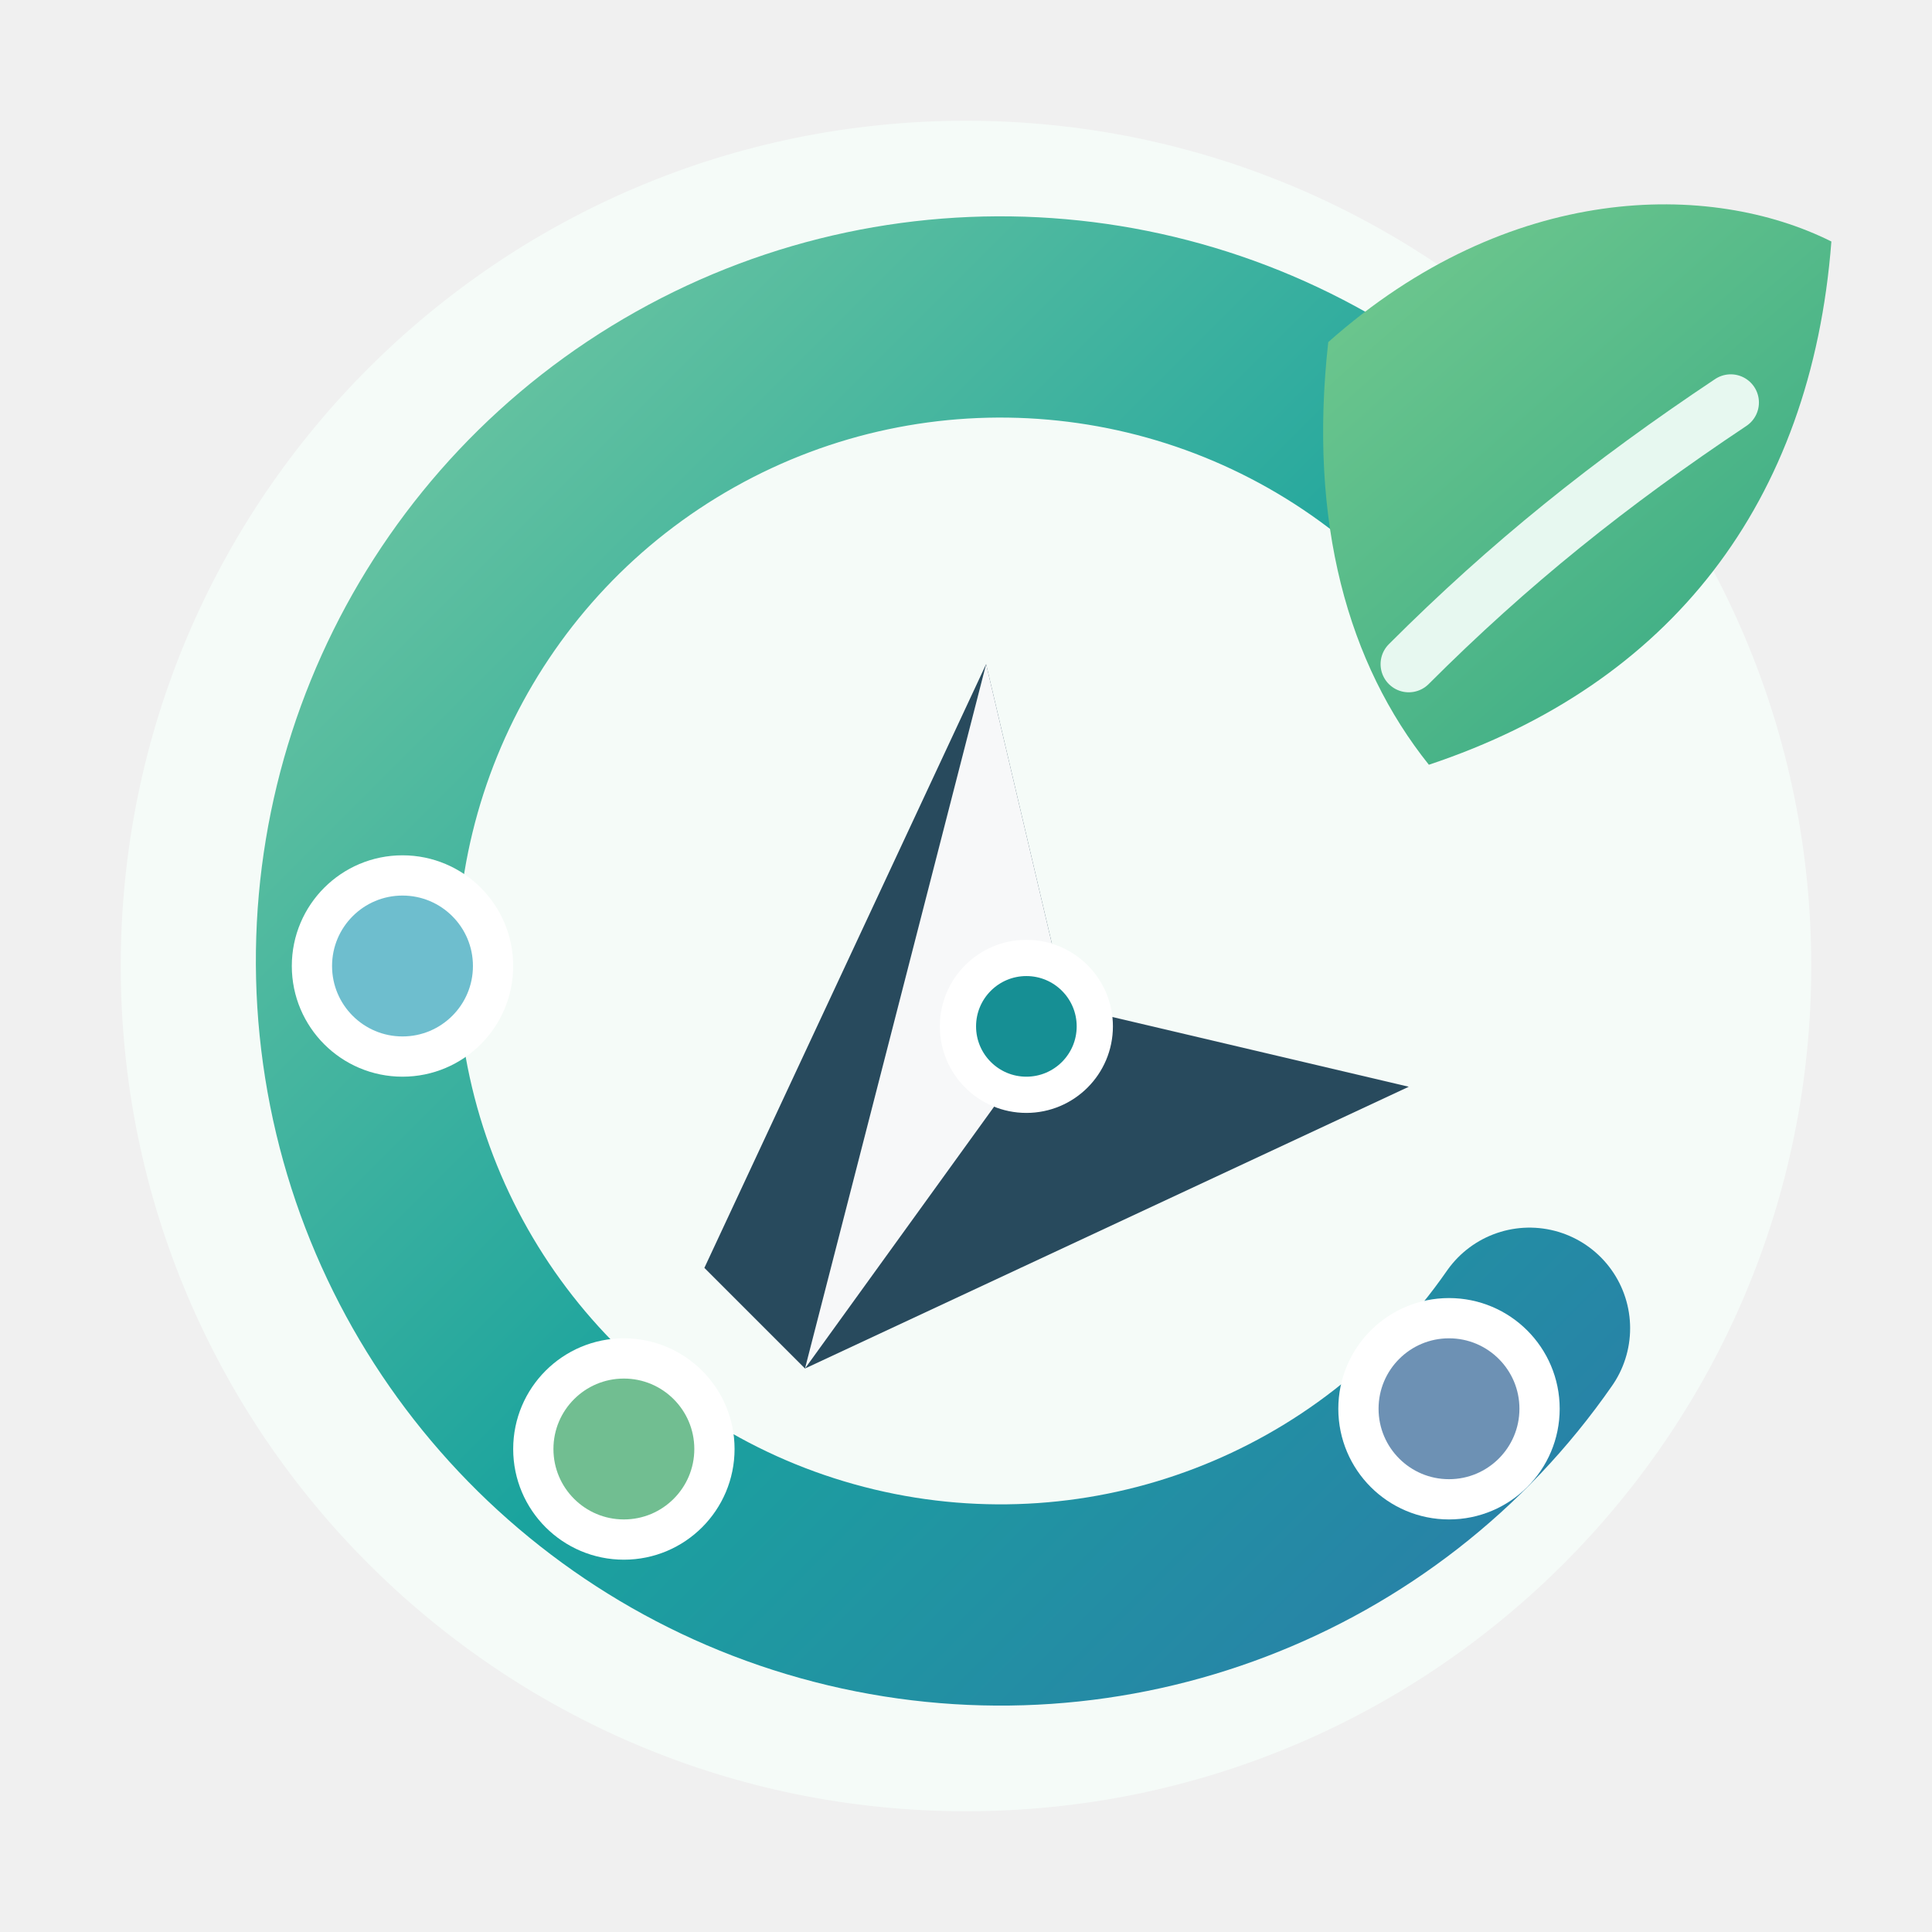
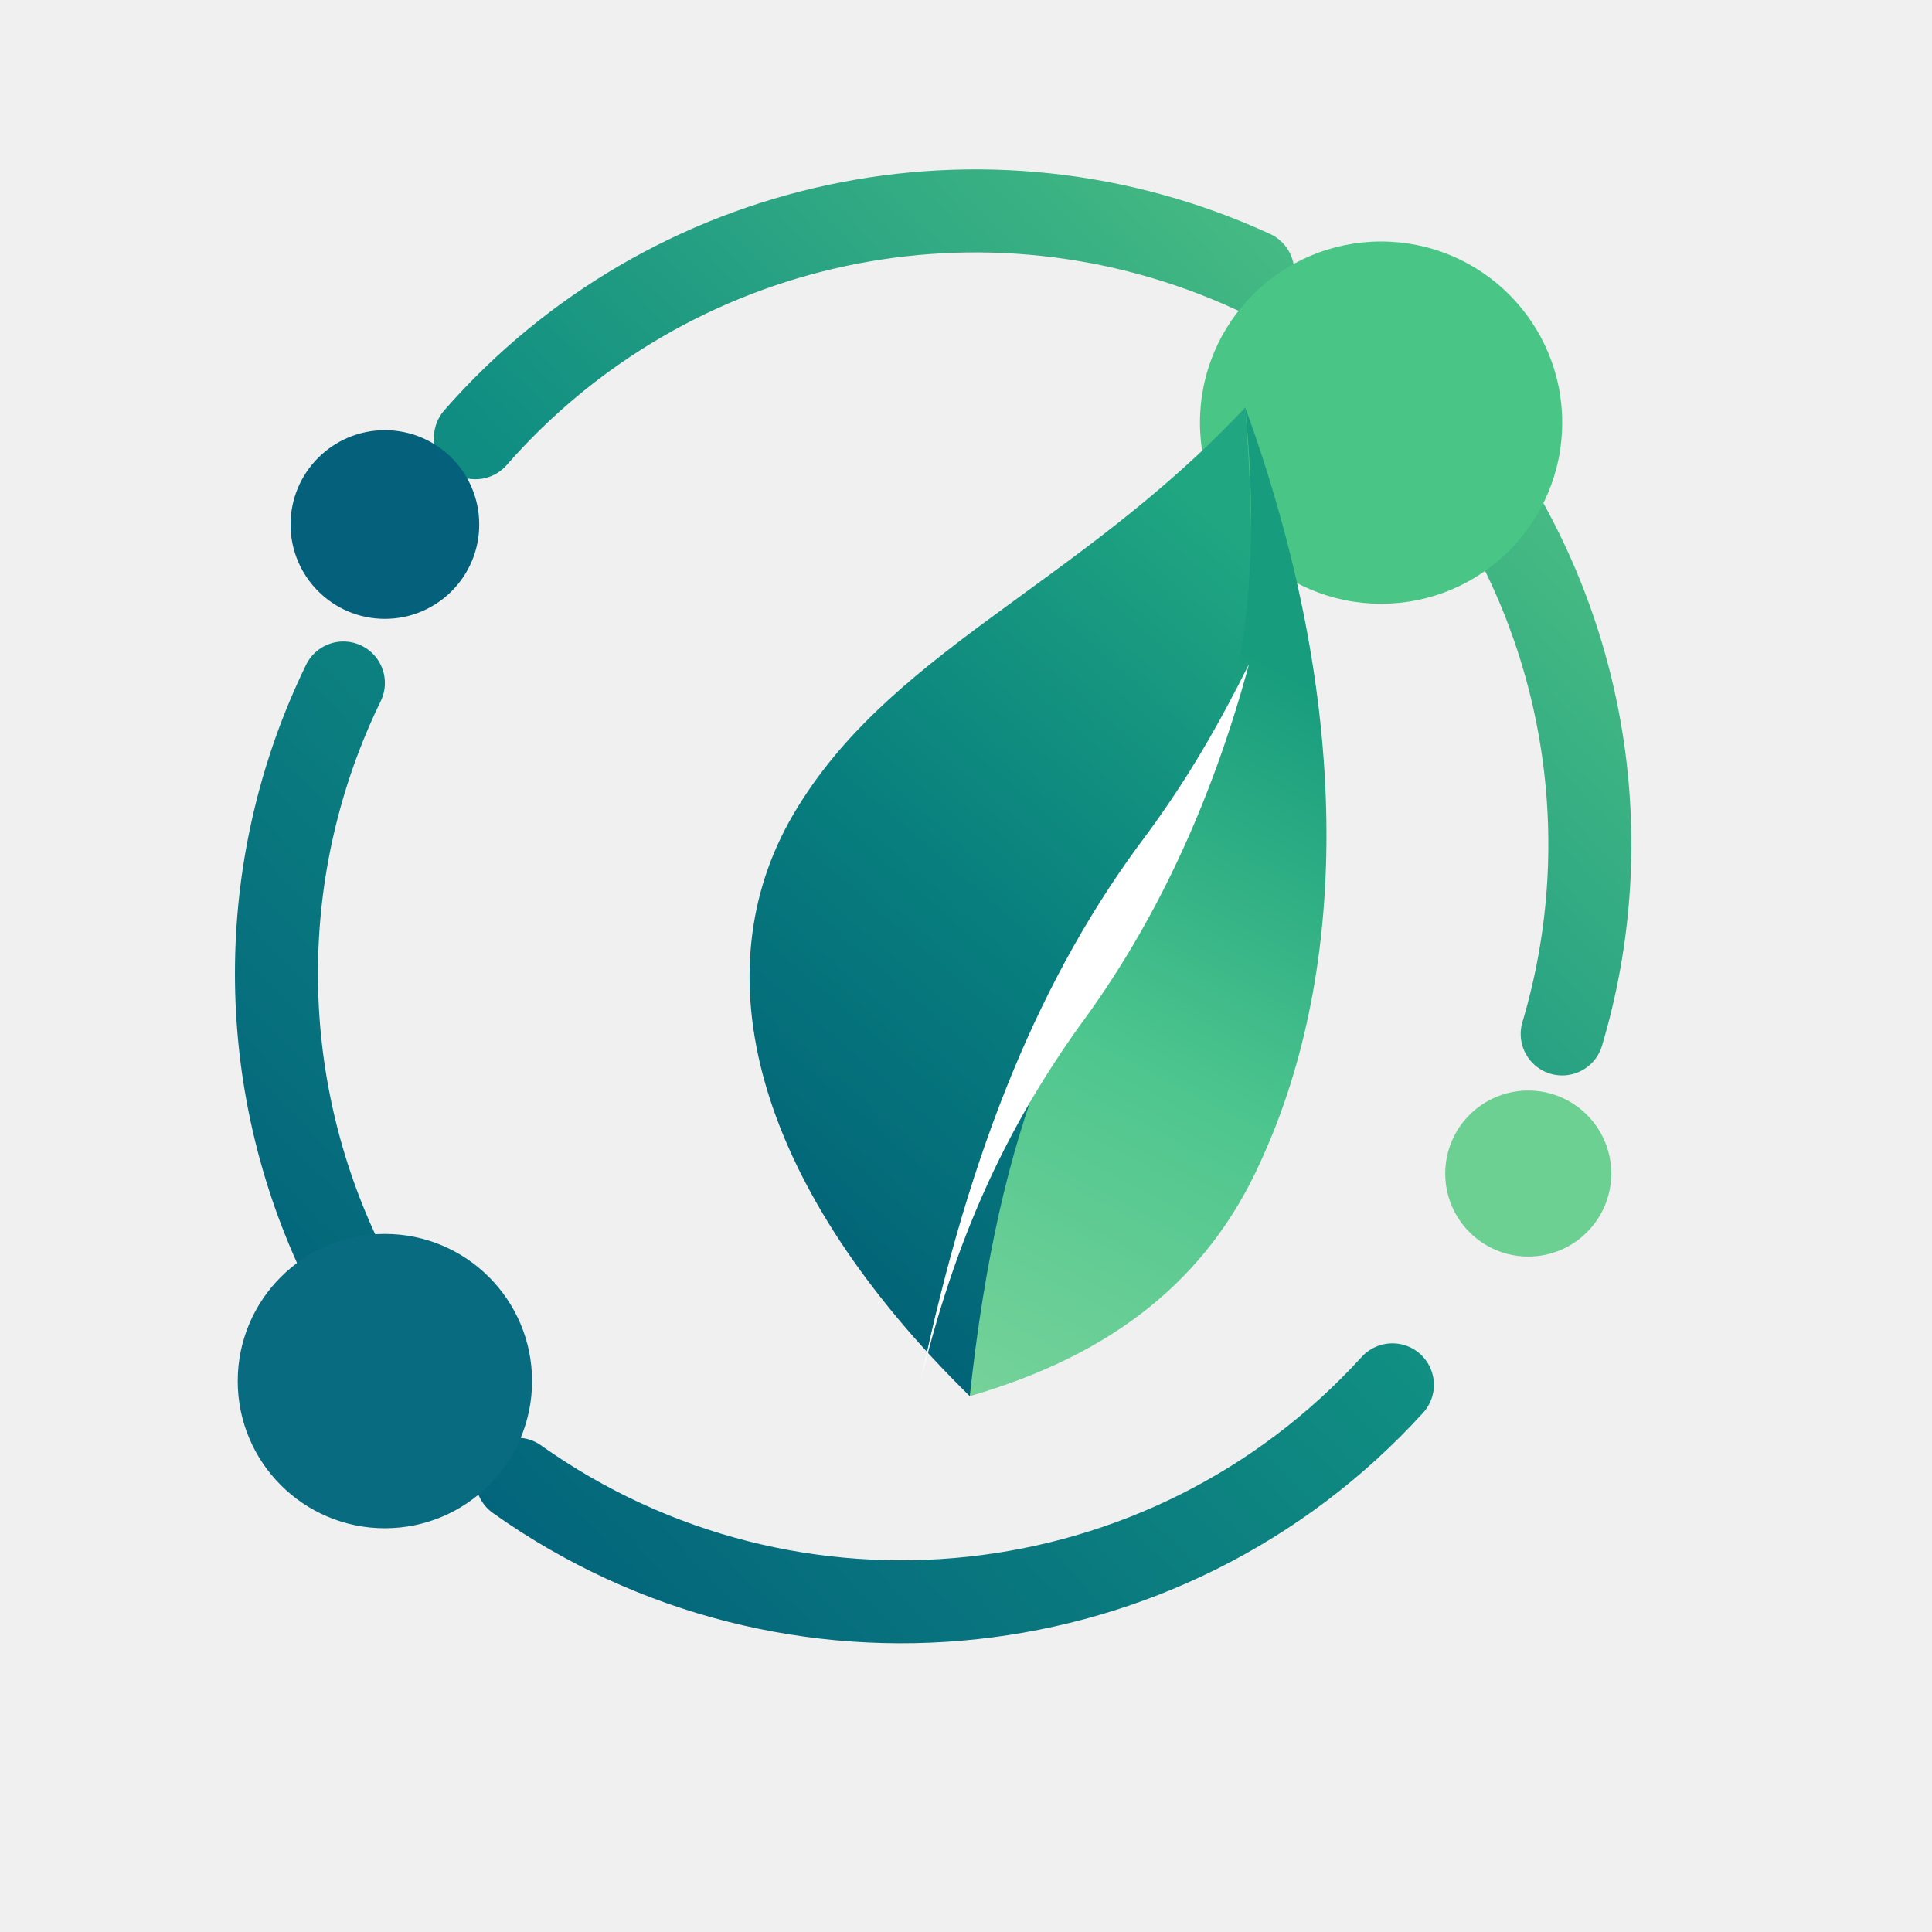
- <svg xmlns="http://www.w3.org/2000/svg" viewBox="0 0 96 96" role="img" aria-label="Carbonautas · carbono, regeneração, rede e navegação">
+ <svg xmlns="http://www.w3.org/2000/svg" viewBox="0 0 512 512" role="img" aria-label="Carbonautas">
  <defs>
-     <linearGradient id="cycle" x1="18" y1="18" x2="78" y2="78" gradientUnits="userSpaceOnUse">
-       <stop offset="0" stop-color="#6EC6A0" />
-       <stop offset=".55" stop-color="#1AA39E" />
-       <stop offset="1" stop-color="#297FA8" />
+     <linearGradient id="orbit" x1="80" y1="420" x2="430" y2="80" gradientUnits="userSpaceOnUse">
+       <stop offset="0" stop-color="#005b7a" />
+       <stop offset=".52" stop-color="#118f82" />
+       <stop offset="1" stop-color="#55c784" />
    </linearGradient>
-     <linearGradient id="leaf" x1="64" y1="13" x2="87" y2="39" gradientUnits="userSpaceOnUse">
-       <stop offset="0" stop-color="#72C98E" />
-       <stop offset="1" stop-color="#35A985" />
+     <linearGradient id="leafA" x1="160" y1="340" x2="330" y2="145" gradientUnits="userSpaceOnUse">
+       <stop offset="0" stop-color="#005875" />
+       <stop offset=".55" stop-color="#087f7e" />
+       <stop offset="1" stop-color="#20a681" />
+     </linearGradient>
+     <linearGradient id="leafB" x1="235" y1="365" x2="335" y2="175" gradientUnits="userSpaceOnUse">
+       <stop offset="0" stop-color="#78d39a" />
+       <stop offset=".48" stop-color="#4ec68e" />
+       <stop offset="1" stop-color="#179c7d" />
    </linearGradient>
  </defs>
-   <circle cx="48" cy="48" r="42" fill="#F5FBF8" />
-   <path d="M70 23A32 32 0 1 0 76 66" fill="none" stroke="url(#cycle)" stroke-width="10" stroke-linecap="round" />
-   <path d="M66 17c9-8 19-8 25-5-1 13-8 22-20 26-4-5-6-12-5-21Z" fill="url(#leaf)" />
-   <path d="M70 33c5-5 10-9 16-13" fill="none" stroke="#F7FFFC" stroke-width="2.8" stroke-linecap="round" opacity=".9" />
-   <path d="M35 63 49 33l4 17 17 4-30 14Z" fill="#173B50" opacity=".92" />
-   <path d="m49 33 4 17-13 18 9-35Z" fill="#FFFFFF" opacity=".96" />
-   <circle cx="51" cy="51" r="3.4" fill="#168F94" stroke="#fff" stroke-width="1.8" />
-   <circle cx="20" cy="48" r="4.5" fill="#6EBECE" stroke="#fff" stroke-width="2" />
-   <circle cx="31" cy="72" r="4.5" fill="#71BE91" stroke="#fff" stroke-width="2" />
-   <circle cx="72" cy="70" r="4.5" fill="#6D91B4" stroke="#fff" stroke-width="2" />
+   <g fill="none" stroke="url(#orbit)" stroke-width="22" stroke-linecap="round">
+     <path d="M126 116 A176 176 0 0 1 332 72" />
+     <path d="M393 128 A176 176 0 0 1 414 274" />
+     <path d="M369 367 A176 176 0 0 1 137 392" />
+     <path d="M91 335 A176 176 0 0 1 91 181" />
+   </g>
+   <circle cx="102" cy="139" r="25" fill="#05617b" />
+   <circle cx="366" cy="112" r="48" fill="#49c586" />
+   <circle cx="102" cy="366" r="39" fill="#086b80" />
+   <circle cx="405" cy="311" r="22" fill="#6bd092" />
+   <path d="M257 370C201 315 186 260 209 218c25-45 76-62 121-110 5 65 0 133-33 188-15 25-27 46-40 74Z" fill="url(#leafA)" />
+   <path d="M257 370c8-74 26-109 51-144 20-29 27-67 22-118 28 77 28 148 4 200-14 31-39 51-77 62Z" fill="url(#leafB)" />
+   <path d="M244 366c13-62 32-108 60-145 11-15 19-29 27-45-10 37-25 69-45 96-20 28-33 57-42 94Z" fill="#fff" />
</svg>
